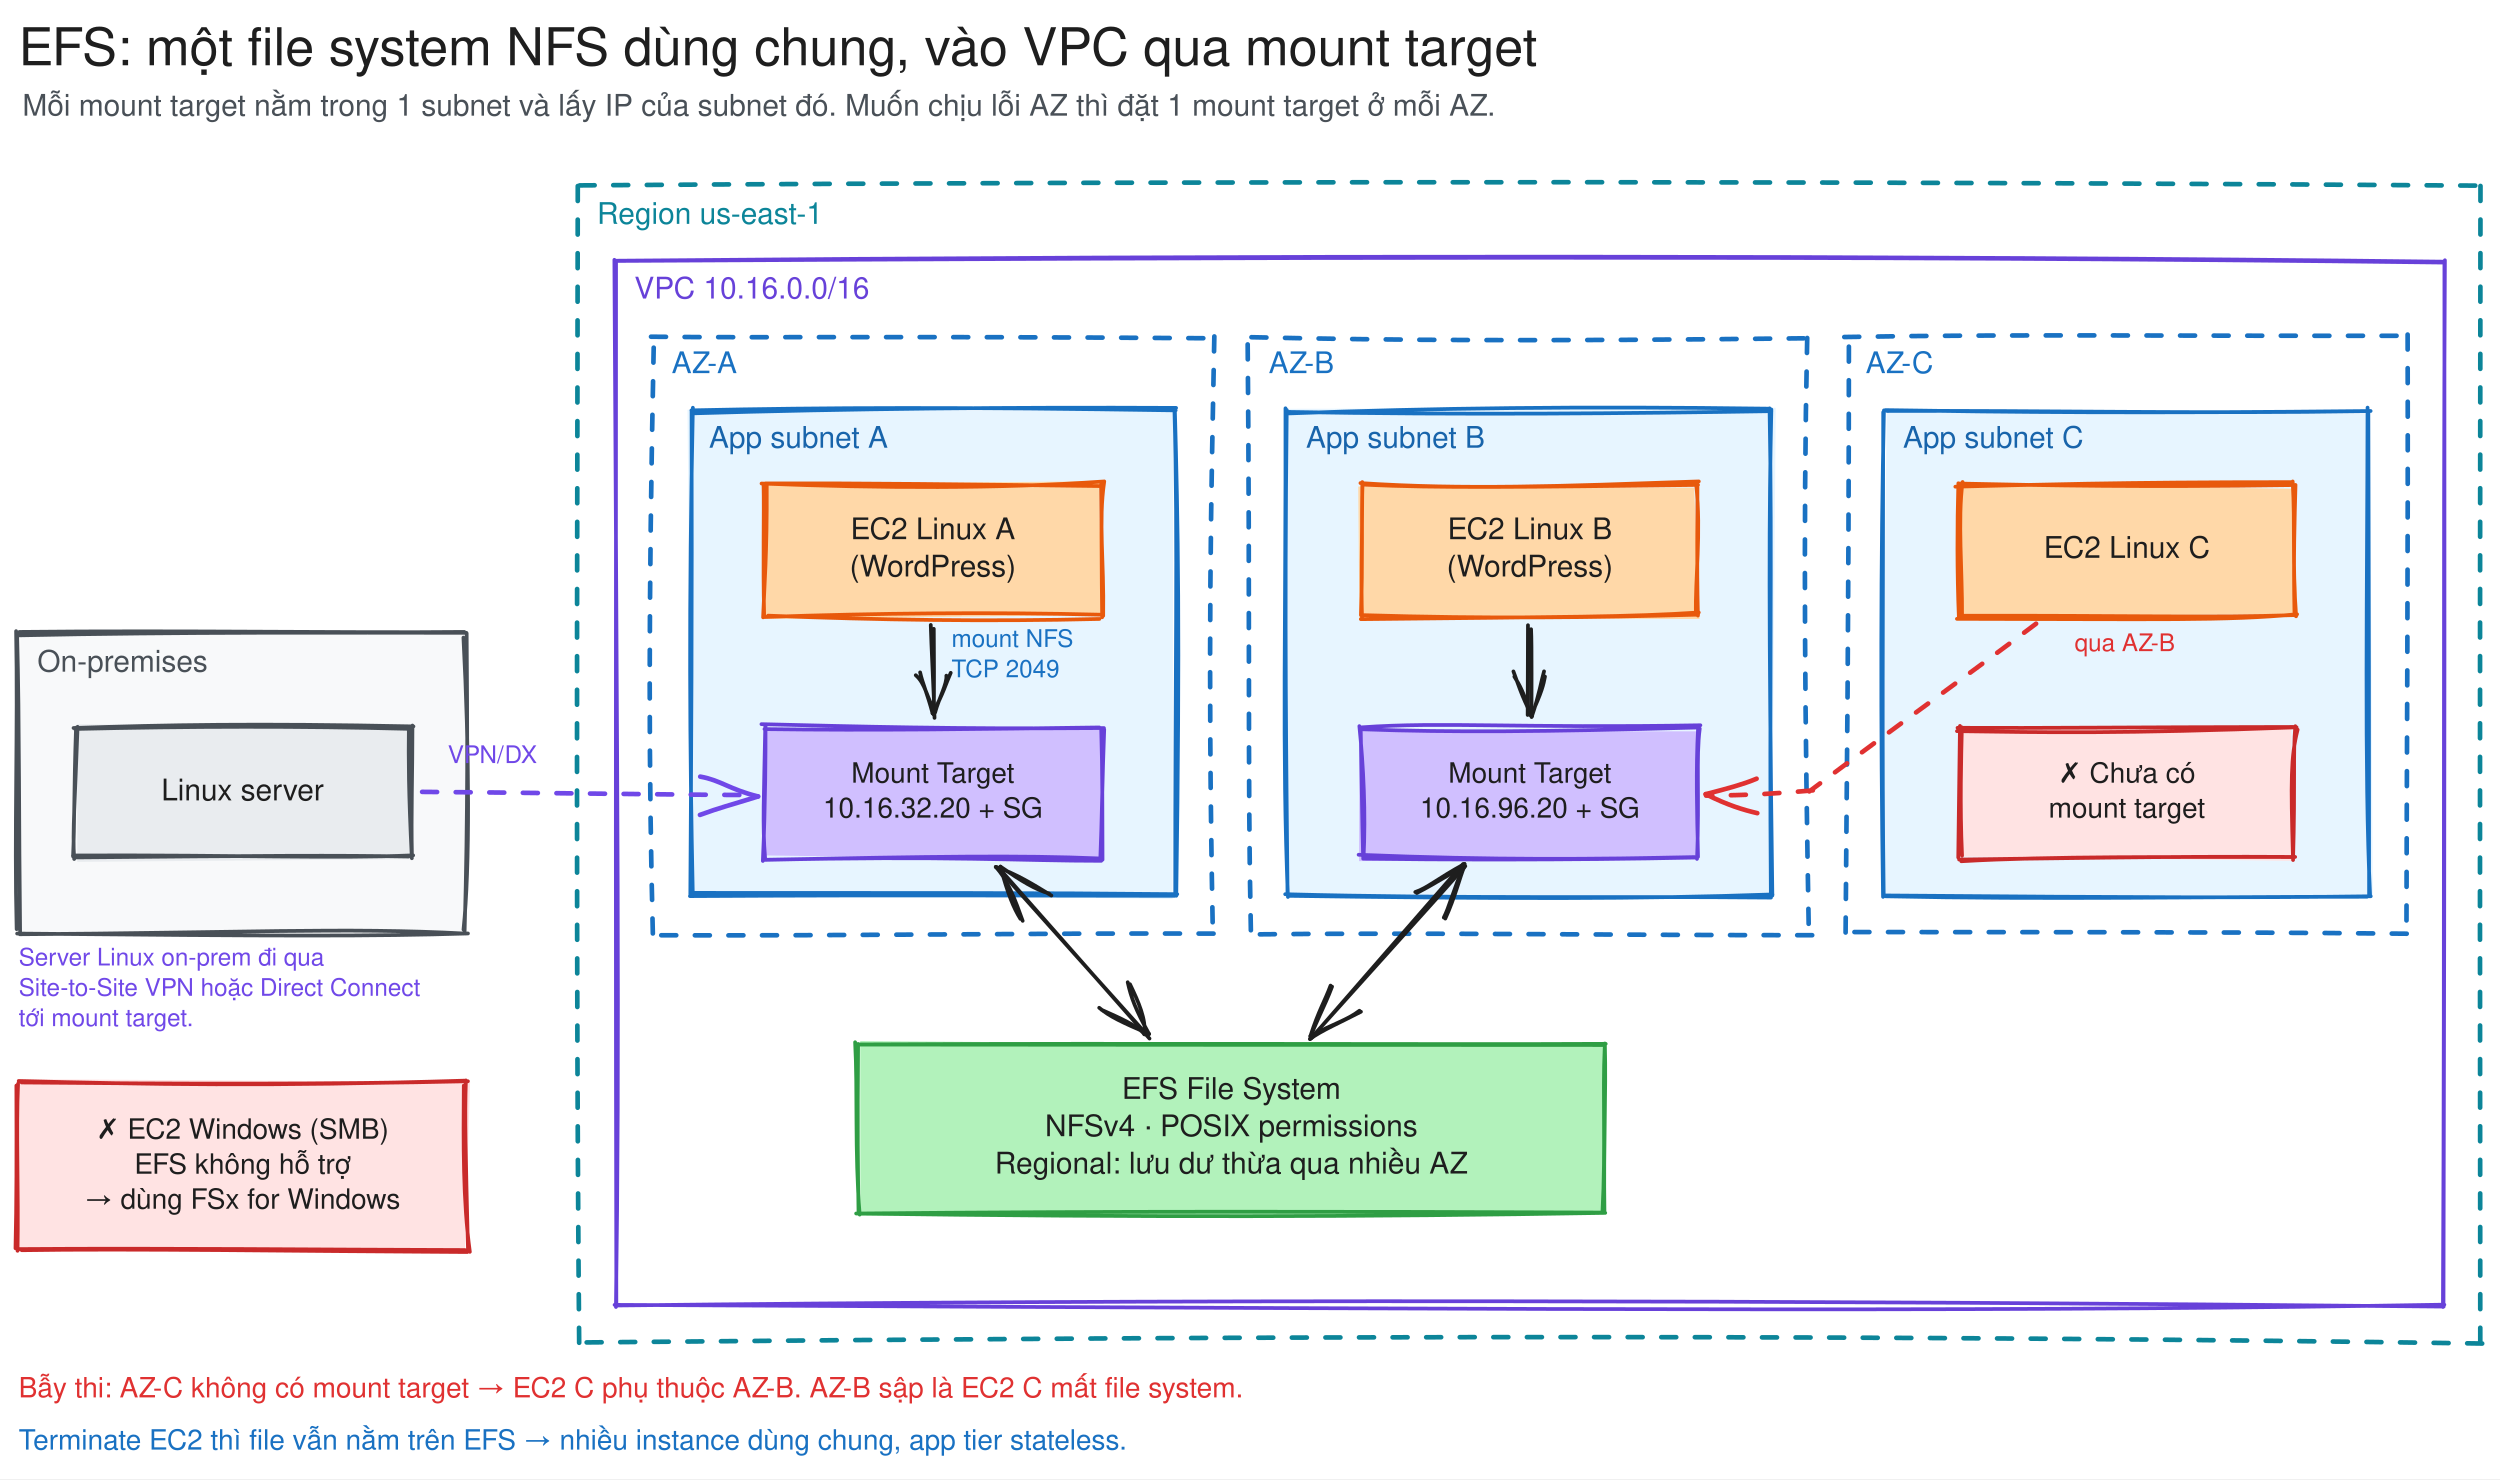
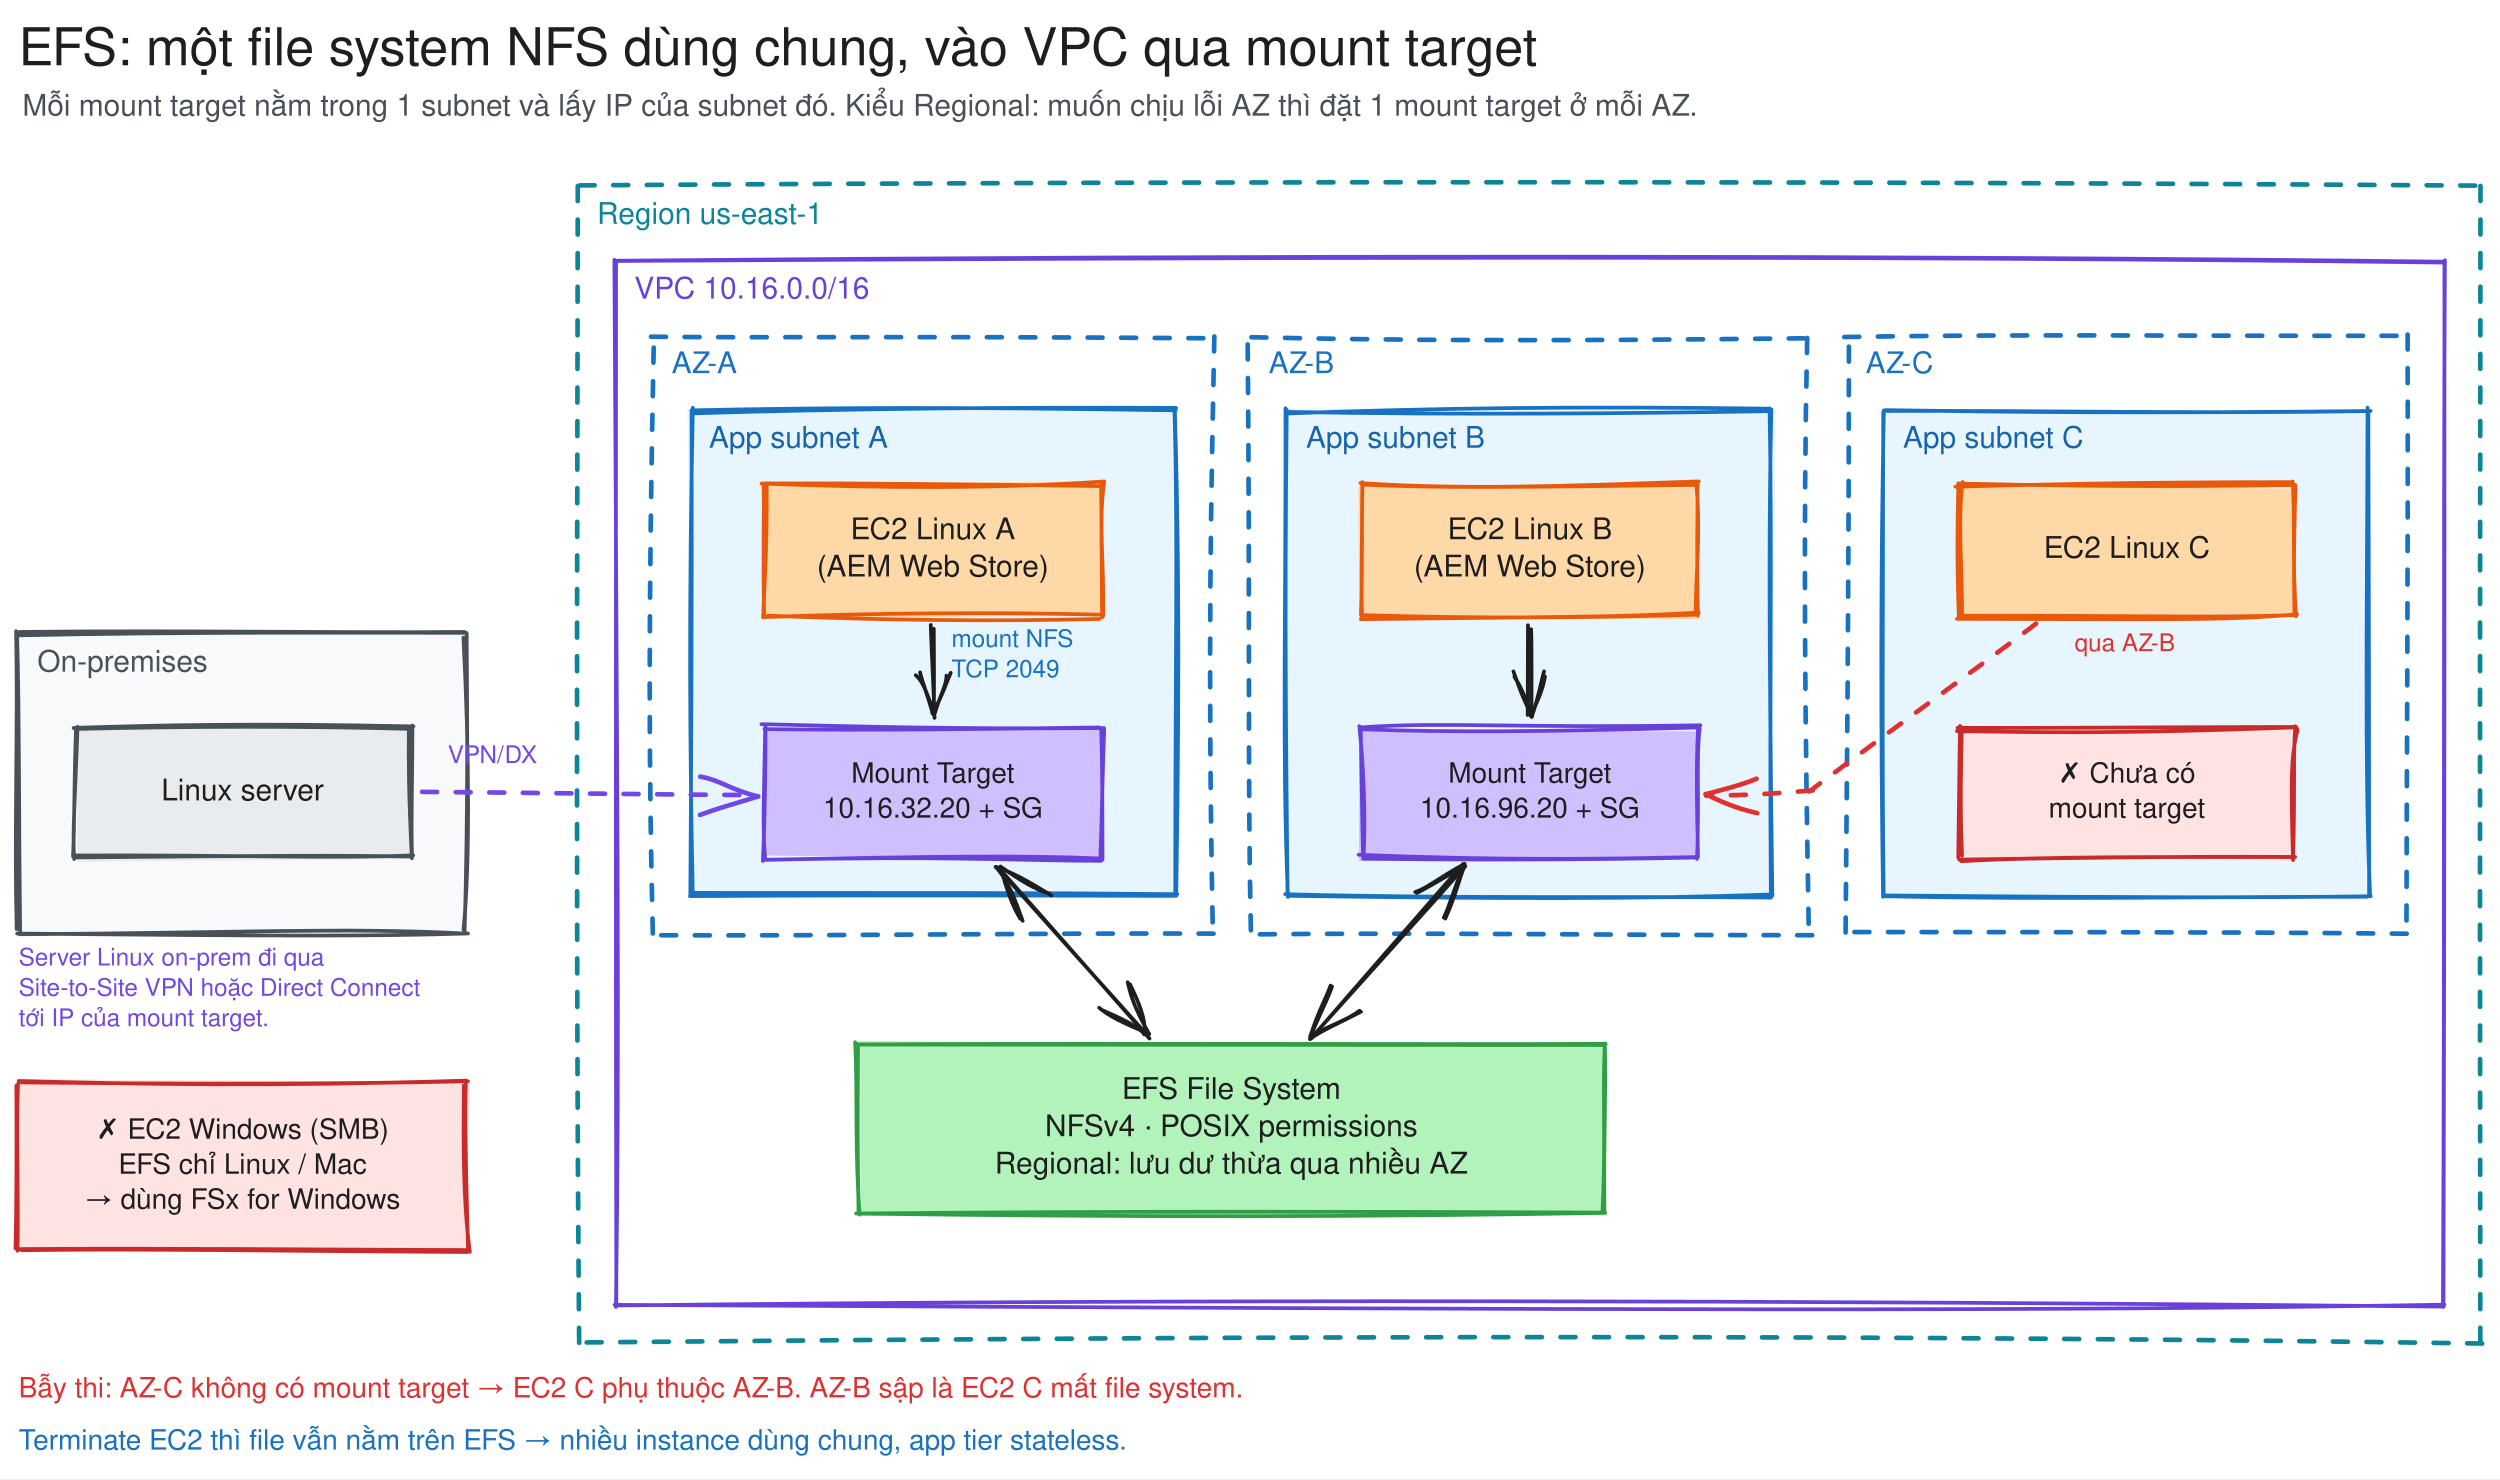
<svg xmlns="http://www.w3.org/2000/svg" version="1.1" viewBox="0 0 1340 792.75" width="1340" height="792.75">
  <defs>
    <style>
      @font-face {
        font-family: "Virgil";
        src: url("https://excalidraw.com/Virgil.woff2");
      }
      @font-face {
        font-family: "Cascadia";
        src: url("https://excalidraw.com/Cascadia.woff2");
      }
    </style>
  </defs>
  <rect x="0" y="0" width="1340" height="792.75" fill="#ffffff" />
  <g transform="translate(10 10) rotate(0 428.54 17.5)">
    <text x="0" y="25" font-family="Helvetica, Segoe UI Emoji" font-size="28px" fill="#1e1e1e" text-anchor="start" style="white-space: pre;" direction="ltr">EFS: một file system NFS dùng chung, vào VPC qua mount target</text>
  </g>
  <g transform="translate(12 48) rotate(0 421.52 10)">
-     <text x="0" y="14" font-family="Helvetica, Segoe UI Emoji" font-size="16px" fill="#495057" text-anchor="start" style="white-space: pre;" direction="ltr">Mỗi mount target nằm trong 1 subnet và lấy IP của subnet đó. Muốn chịu lỗi AZ thì đặt 1 mount target ở mỗi AZ.</text>
+     <text x="0" y="14" font-family="Helvetica, Segoe UI Emoji" font-size="16px" fill="#495057" text-anchor="start" style="white-space: pre;" direction="ltr">Mỗi mount target nằm trong 1 subnet và lấy IP của subnet đó. Kiểu Regional: muốn chịu lỗi AZ thì đặt 1 mount target ở mỗi AZ.</text>
  </g>
  <g stroke-linecap="round" transform="translate(310 100) rotate(0 510 310)">
    <path d="M0.71 -0.63 C375.61 -3.35, 751.02 -2.48, 1019.82 -0.49 M1019.54 -0.31 C1019.46 134.62, 1019.04 269.93, 1019.43 620.67 M1020.43 620.13 C707.37 615.51, 395 615.76, 0.03 619.57 M0.43 619.72 C-0.68 489.95, -1.11 358.35, -0.31 -0.45" stroke="#0c8599" stroke-width="2.5" fill="none" stroke-dasharray="8 10" />
  </g>
  <g transform="translate(320 106) rotate(0 65.76 10)">
    <text x="0" y="14" font-family="Helvetica, Segoe UI Emoji" font-size="16px" fill="#0c8599" text-anchor="start" style="white-space: pre;" direction="ltr">Region us-east-1</text>
  </g>
  <g stroke-linecap="round" transform="translate(330 140) rotate(0 490 280)">
    <path d="M-0.01 -0.13 C332.92 -1.96, 664.26 -3.18, 979.86 0.74 M-0.29 -0.25 C346.45 -3.36, 692.99 -3.14, 979.74 0.25 M980.47 -0.51 C979.46 172.26, 980.44 345.48, 979.41 560.56 M980.21 0.18 C980.19 126.97, 980.45 254, 979.71 560.01 M980.17 559.3 C770.63 562.9, 560.35 562.35, -0.59 559.41 M979.82 560.33 C631.57 556.79, 282.92 556.43, 0.09 559.75 M0.14 560.55 C2.23 422.53, 0.83 284.37, -0.69 -0.74 M0.36 560.22 C0.01 397.83, 0.04 236.1, 0.2 0.09" stroke="#6741d9" stroke-width="2" fill="none" />
  </g>
  <g transform="translate(340 146) rotate(0 70 10)">
    <text x="0" y="14" font-family="Helvetica, Segoe UI Emoji" font-size="16px" fill="#6741d9" text-anchor="start" style="white-space: pre;" direction="ltr">VPC 10.16.0.0/16</text>
  </g>
  <g stroke-linecap="round" transform="translate(350 180) rotate(0 150 160)">
    <path d="M-1.04 0.48 C61.95 1.21, 123.65 0.05, 300.44 1.32 M300.88 0.34 C299.28 83.22, 297.12 167.01, 300.06 319.01 M300.45 320.42 C204.01 320.01, 109.25 321.71, -1.25 321.29 M-0.08 320.33 C-2.23 234.85, -2.59 149.14, 0.48 1.29" stroke="#1971c2" stroke-width="2.5" fill="none" stroke-dasharray="8 10" />
  </g>
  <g transform="translate(360 186) rotate(0 19.6 10)">
    <text x="0" y="14" font-family="Helvetica, Segoe UI Emoji" font-size="16px" fill="#1971c2" text-anchor="start" style="white-space: pre;" direction="ltr">AZ-A</text>
  </g>
  <g stroke-linecap="round" transform="translate(670 180) rotate(0 150 160)">
    <path d="M0.79 0.75 C75.93 2.42, 150.45 3, 299.78 1.3 M298.66 1.17 C296.37 106.74, 297.58 211.85, 299.52 319.49 M301.32 321.28 C195.23 321.3, 93.07 319.76, -0.78 320.85 M0.46 318.61 C-1.41 233.75, 0.14 150.05, -1.29 -1.3" stroke="#1971c2" stroke-width="2.5" fill="none" stroke-dasharray="8 10" />
  </g>
  <g transform="translate(680 186) rotate(0 19.6 10)">
    <text x="0" y="14" font-family="Helvetica, Segoe UI Emoji" font-size="16px" fill="#1971c2" text-anchor="start" style="white-space: pre;" direction="ltr">AZ-B</text>
  </g>
  <g stroke-linecap="round" transform="translate(990 180) rotate(0 150 160)">
    <path d="M-1.46 0.64 C86.72 -0.94, 176.5 0.14, 298.91 -0.02 M300.49 -0.66 C300.82 119.14, 299.94 237.22, 299.86 320.15 M299.99 320.47 C184.45 319.31, 70 319.75, -0.64 319.57 M-0.76 319.81 C-0.21 239.94, 0.94 162.28, 1.01 1.06" stroke="#1971c2" stroke-width="2.5" fill="none" stroke-dasharray="8 10" />
  </g>
  <g transform="translate(1000 186) rotate(0 19.6 10)">
    <text x="0" y="14" font-family="Helvetica, Segoe UI Emoji" font-size="16px" fill="#1971c2" text-anchor="start" style="white-space: pre;" direction="ltr">AZ-C</text>
  </g>
  <g stroke-linecap="round" transform="translate(370 220) rotate(0 130 130)">
    <path d="M-1.52 -0.38 L258.86 0.41 L258.48 261.85 L1.04 258.4" stroke="none" stroke-width="0" fill="#e7f5ff" />
    <path d="M1.21 1.56 C85.8 -0.98, 170.82 -1.8, 260.38 -1.37 M0.59 -0.05 C73.42 -1.62, 145.7 -1.84, 260.15 -0.04 M259.49 -0.7 C261.45 70.04, 259.81 141.46, 259.92 259.54 M259.72 -0.46 C261.39 59.85, 262.58 118.57, 260.48 260.13 M261.01 259.28 C188.2 258.5, 117.04 258.62, 1.39 258.59 M259.57 260.16 C188.06 260.15, 115.4 259.6, -0.2 260.32 M1.34 259.35 C-0.3 182, -0.86 104.36, 1.38 -1.46 M0.01 259.42 C0.52 184.45, 0.97 108.93, 0.69 0.3" stroke="#1971c2" stroke-width="2" fill="none" />
  </g>
  <g transform="translate(380 226) rotate(0 48.64 10)">
    <text x="0" y="14" font-family="Helvetica, Segoe UI Emoji" font-size="16px" fill="#1864ab" text-anchor="start" style="white-space: pre;" direction="ltr">App subnet A</text>
  </g>
  <g stroke-linecap="round" transform="translate(690 220) rotate(0 130 130)">
    <path d="M-0.84 -0.89 L261.79 -1.41 L259.71 260.32 L-1.25 259.97" stroke="none" stroke-width="0" fill="#e7f5ff" />
    <path d="M0.88 1.59 C78.34 -1.29, 155.56 -2.33, 258.67 -0.95 M-0.27 0.78 C93.33 2.53, 186.33 1.58, 259.46 0.38 M258.48 -1.14 C260.01 77.14, 258.3 152.76, 259.17 258.47 M259.44 -0.52 C258.23 54.06, 257.94 108.26, 259.98 260.03 M259.24 261.11 C175.32 260.3, 90.68 261.74, -1.14 259.3 M260.07 259.42 C189.24 261.91, 119.36 261.86, 0.43 260.16 M0.34 260.78 C-2.93 184.19, -0.71 108.81, -0.98 -1.16 M0.13 259.23 C-0.49 189.85, -1.59 119.72, -0.31 -0.28" stroke="#1971c2" stroke-width="2" fill="none" />
  </g>
  <g transform="translate(700 226) rotate(0 48.64 10)">
    <text x="0" y="14" font-family="Helvetica, Segoe UI Emoji" font-size="16px" fill="#1864ab" text-anchor="start" style="white-space: pre;" direction="ltr">App subnet B</text>
  </g>
  <g stroke-linecap="round" transform="translate(1010 220) rotate(0 130 130)">
    <path d="M1.29 1.03 L260.25 1.79 L261.82 260.1 L-1.82 259.66" stroke="none" stroke-width="0" fill="#e7f5ff" />
    <path d="M1.48 0.28 C84.91 -0.09, 169.38 1.83, 259.1 0.37 M0.54 -0.18 C68.3 0.92, 136.64 1.61, 260.66 0.3 M259.01 -1.52 C258.88 95.24, 257.24 193.69, 260.35 259.54 M259.43 -0.03 C259.72 93.2, 259.86 186.51, 259.83 260.38 M258.74 260.66 C172.17 260.61, 86.27 262.29, 0.67 260.41 M260.72 260.4 C200.26 261.22, 139.79 261.12, -0.21 259.96 M-0.34 259.63 C-1.31 184.58, -0.67 109.25, -0.6 0.96 M-0.69 260.72 C-2.05 169.26, -1.95 77.6, -0.21 -0.04" stroke="#1971c2" stroke-width="2" fill="none" />
  </g>
  <g transform="translate(1020 226) rotate(0 48.64 10)">
    <text x="0" y="14" font-family="Helvetica, Segoe UI Emoji" font-size="16px" fill="#1864ab" text-anchor="start" style="white-space: pre;" direction="ltr">App subnet C</text>
  </g>
  <g stroke-linecap="round" transform="translate(10 340) rotate(0 120 80)">
    <path d="M0.92 -1.95 L239.22 -0.27 L239.42 159.1 L-0.68 160.49" stroke="none" stroke-width="0" fill="#f8f9fa" />
    <path d="M0.42 -1.29 C88.24 -2.25, 177.72 -0.65, 238.86 -1.3 M-0.54 0.56 C87.34 -1.31, 174.38 -0.84, 239.99 -0.81 M238.4 1.75 C241.57 62.66, 241.89 125.37, 238.43 158.27 M240.13 -0.56 C240.48 47.71, 240.85 93.99, 239.03 159.45 M239.6 160.4 C176.17 156.95, 115.09 160.1, 0.59 160.76 M240.83 160.34 C190.27 161.89, 141.27 161.76, -0.82 160.39 M-1.08 158.04 C-2.4 106.81, -0.32 49.99, -1.37 -1.71 M0.79 160.33 C0.07 103.7, 0.46 48.78, -0.81 0.18" stroke="#495057" stroke-width="2" fill="none" />
  </g>
  <g transform="translate(20 346) rotate(0 48.24 10)">
    <text x="0" y="14" font-family="Helvetica, Segoe UI Emoji" font-size="16px" fill="#495057" text-anchor="start" style="white-space: pre;" direction="ltr">On-premises</text>
  </g>
  <g stroke-linecap="round" transform="translate(410 260) rotate(0 90 35)">
    <path d="M0.22 -0.55 L178.9 -2 L180.61 69.67 L-0.9 71.76" stroke="none" stroke-width="0" fill="#ffd8a8" />
    <path d="M-1.82 -0.83 C61.6 1.72, 125.73 2.01, 181.7 -1.94 M0.29 -0.9 C53.32 -1.07, 106.16 -0.41, 180.45 0.54 M181.88 -1.98 C178.67 19.86, 181.82 40.28, 181.31 70.08 M180.16 -0.26 C180.53 23.22, 180.41 49.14, 180.76 70.86 M179.28 71.76 C119.54 73.23, 60.12 72.33, 1.68 69.99 M180.37 69.49 C120.88 67.99, 60.86 68.62, -0.8 70.73 M-0.98 70.9 C-0.36 53.91, 1.16 37.64, 0.97 -0.03 M-0.43 69.45 C-1.13 42.21, -0.36 14.45, -0.74 -0.43" stroke="#e8590c" stroke-width="2" fill="none" />
  </g>
  <g transform="translate(453.6 275) rotate(0 46.4 20)">
    <text x="46.4" y="14" font-family="Helvetica, Segoe UI Emoji" font-size="16px" fill="#1e1e1e" text-anchor="middle" style="white-space: pre;" direction="ltr">EC2 Linux A</text>
-     <text x="46.4" y="34" font-family="Helvetica, Segoe UI Emoji" font-size="16px" fill="#1e1e1e" text-anchor="middle" style="white-space: pre;" direction="ltr">(WordPress)</text>
+     <text x="46.4" y="34" font-family="Helvetica, Segoe UI Emoji" font-size="16px" fill="#1e1e1e" text-anchor="middle" style="white-space: pre;" direction="ltr">(AEM Web Store)</text>
  </g>
  <g stroke-linecap="round" transform="translate(730 260) rotate(0 90 35)">
    <path d="M-1.99 0.79 L178.06 1.36 L180.95 71.8 L-1.38 71.2" stroke="none" stroke-width="0" fill="#ffd8a8" />
    <path d="M-0.8 -1.07 C54.4 2.58, 106.03 0.62, 180.57 -1.96 M1 -0.21 C41.71 1.68, 84.39 1.09, 180.14 -0.09 M179.16 -0.12 C181.96 25.94, 178.5 50.58, 179.02 69.52 M179.83 0.92 C179.89 20.14, 179.39 39.28, 180.08 69.96 M180.55 68.29 C144.28 70.72, 108.73 70.66, -0.59 71.87 M180.17 69.45 C124.14 71.03, 68.21 71.75, -0.19 69.7 M0.07 71.77 C-0.55 52.74, 0.05 35.44, 0.2 -1.6 M-0.54 69.68 C0.47 43.46, -0.31 15.05, 0.28 0.66" stroke="#e8590c" stroke-width="2" fill="none" />
  </g>
  <g transform="translate(773.6 275) rotate(0 46.4 20)">
    <text x="46.4" y="14" font-family="Helvetica, Segoe UI Emoji" font-size="16px" fill="#1e1e1e" text-anchor="middle" style="white-space: pre;" direction="ltr">EC2 Linux B</text>
-     <text x="46.4" y="34" font-family="Helvetica, Segoe UI Emoji" font-size="16px" fill="#1e1e1e" text-anchor="middle" style="white-space: pre;" direction="ltr">(WordPress)</text>
+     <text x="46.4" y="34" font-family="Helvetica, Segoe UI Emoji" font-size="16px" fill="#1e1e1e" text-anchor="middle" style="white-space: pre;" direction="ltr">(AEM Web Store)</text>
  </g>
  <g stroke-linecap="round" transform="translate(1050 260) rotate(0 90 35)">
    <path d="M0.61 -0.38 L178.59 1.97 L181.55 68.98 L1.8 70.41" stroke="none" stroke-width="0" fill="#ffd8a8" />
    <path d="M-1.94 0.87 C40.57 -0.17, 84.38 -1.58, 178.29 -1.58 M-0.25 -0.83 C49.2 0.22, 97.95 1.19, 179.17 -0.01 M178.88 -1.95 C180.26 21.56, 178.65 42.33, 180.69 70.34 M180.39 -0.08 C179.93 18.75, 179.21 37.51, 179.86 69.83 M181.24 69.23 C143.27 72.84, 106.65 71.83, -1.09 71.7 M180.99 69.67 C135.25 71.21, 90.39 69.84, 0.78 70.03 M1.66 70.23 C1.82 46.11, -0.76 18.51, 1.95 -1.65 M-0.05 70.98 C-1.05 45.93, -0.96 21.86, -0.33 -0.97" stroke="#e8590c" stroke-width="2" fill="none" />
  </g>
  <g transform="translate(1094.8 285) rotate(0 45.2 10)">
    <text x="45.2" y="14" font-family="Helvetica, Segoe UI Emoji" font-size="16px" fill="#1e1e1e" text-anchor="middle" style="white-space: pre;" direction="ltr">EC2 Linux C</text>
  </g>
  <g stroke-linecap="round" transform="translate(410 390) rotate(0 90 35)">
    <path d="M-0.06 1.49 L180.02 0.98 L181.65 71.07 L-0.33 68.5" stroke="none" stroke-width="0" fill="#d0bfff" />
    <path d="M-1.87 -1.85 C49.3 -0.6, 100.91 0.88, 181.71 0.23 M-0.24 0.8 C58.15 1.62, 116.18 0.76, 179.25 -0.09 M181.86 0.96 C180.9 24.95, 180.56 51.92, 179.78 70.08 M180.24 0.56 C180.99 23.3, 180.85 47.86, 180.95 70.81 M180.27 71.4 C138.42 71.44, 98.07 68.58, -0.56 70.91 M179.22 70.12 C136.65 68.35, 91.54 69.07, 0.65 70.83 M-1.11 71.47 C0.3 41.06, 0.35 12.33, 0.32 -0.92 M0.09 69.85 C-1.4 52.51, -0.49 36.48, 0.18 -0.53" stroke="#6741d9" stroke-width="2" fill="none" />
  </g>
  <g transform="translate(437.075 406.25) rotate(0 62.925 18.75)">
    <text x="62.925" y="13.25" font-family="Helvetica, Segoe UI Emoji" font-size="15px" fill="#1e1e1e" text-anchor="middle" style="white-space: pre;" direction="ltr">Mount Target</text>
    <text x="62.925" y="32" font-family="Helvetica, Segoe UI Emoji" font-size="15px" fill="#1e1e1e" text-anchor="middle" style="white-space: pre;" direction="ltr">10.16.32.20 + SG</text>
  </g>
  <g stroke-linecap="round" transform="translate(730 390) rotate(0 90 35)">
    <path d="M-1.38 1.96 L180.36 1.99 L178.62 68.6 L-1.56 71.57" stroke="none" stroke-width="0" fill="#d0bfff" />
    <path d="M-0.2 -0.14 C42.36 -3.23, 84.89 0.43, 181.41 -1.26 M0.61 0.94 C48.74 2.6, 96.18 2.3, 180.37 -0.07 M181.07 0.51 C179.01 16.38, 180.98 35.74, 179.58 70.38 M180.2 -0.33 C178.94 23.28, 179.62 44.71, 180.13 69.28 M178.19 69.38 C124.98 70.58, 70.88 71.12, -1.79 68.15 M179.05 69.64 C108.96 71.14, 37.51 70.79, 0.65 70.25 M0.85 70.16 C2.07 45.87, 0.82 20.81, -1.38 -0.8 M0.62 69.28 C0.07 47.93, -0.2 24.17, -0.67 0.07" stroke="#6741d9" stroke-width="2" fill="none" />
  </g>
  <g transform="translate(757.075 406.25) rotate(0 62.925 18.75)">
    <text x="62.925" y="13.25" font-family="Helvetica, Segoe UI Emoji" font-size="15px" fill="#1e1e1e" text-anchor="middle" style="white-space: pre;" direction="ltr">Mount Target</text>
    <text x="62.925" y="32" font-family="Helvetica, Segoe UI Emoji" font-size="15px" fill="#1e1e1e" text-anchor="middle" style="white-space: pre;" direction="ltr">10.16.96.20 + SG</text>
  </g>
  <g stroke-linecap="round" transform="translate(1050 390) rotate(0 90 35)">
    <path d="M-0.02 -0.77 L178.14 -0.15 L178.7 71.42 L-0.06 69.04" stroke="none" stroke-width="0" fill="#ffe3e3" />
    <path d="M-1.07 1.89 C45.62 2.56, 87.07 3.42, 180.96 -0.17 M-0.77 0.11 C44.77 0.36, 89.71 -0.23, 179.26 -0.35 M181.53 1.1 C177.81 15.61, 177.87 28.78, 179 68.5 M180.29 -0.76 C179 14, 180.27 27.81, 179.08 70.98 M178.38 69.37 C114.9 69.44, 48.18 68.85, 1.24 71.63 M180.2 69.32 C111.13 68.84, 40.52 70.29, 0.07 70.72 M1.66 68.64 C0.39 41.36, 1.22 15.35, 1.57 -0.15 M-0.38 69.64 C-0.07 49.04, 0.13 28.33, 0.54 -0.91" stroke="#c92a2a" stroke-width="2" fill="none" />
  </g>
  <g transform="translate(1091.775 406.25) rotate(0 48.225 18.75)">
    <text x="48.225" y="13.25" font-family="Helvetica, Segoe UI Emoji" font-size="15px" fill="#1e1e1e" text-anchor="middle" style="white-space: pre;" direction="ltr">✗ Chưa có</text>
    <text x="48.225" y="32" font-family="Helvetica, Segoe UI Emoji" font-size="15px" fill="#1e1e1e" text-anchor="middle" style="white-space: pre;" direction="ltr">mount target</text>
  </g>
  <g stroke-linecap="round" transform="translate(460 560) rotate(0 200 45)">
    <path d="M1.07 -1.99 L399.76 1.01 L400.55 90.45 L1.15 91.55" stroke="none" stroke-width="0" fill="#b2f2bb" />
    <path d="M0.64 -0.19 C157.71 -0.98, 314.56 -0.04, 400.66 -0.51 M-0.01 -0.11 C124.65 0.04, 248.62 0.04, 400.18 0.14 M400.13 1.49 C398.92 26.5, 400.77 54.44, 398.9 90.08 M400.21 -0.69 C400.91 27.04, 399.42 52.66, 399.98 89.58 M400.41 90.1 C274.42 92.28, 148.94 92.54, -1.11 90.44 M400.14 89.92 C265.65 89.36, 130.98 89.14, -0.12 90.44 M0.78 91.04 C-1.93 57.1, -0.23 24.45, -1.66 -1.37 M0.17 90.29 C-0.15 67.73, -0.43 45.33, -0.06 -0.45" stroke="#2f9e44" stroke-width="2" fill="none" />
  </g>
  <g transform="translate(534.4 575) rotate(0 125.6 30)">
    <text x="125.6" y="14" font-family="Helvetica, Segoe UI Emoji" font-size="16px" fill="#1e1e1e" text-anchor="middle" style="white-space: pre;" direction="ltr">EFS File System</text>
    <text x="125.6" y="34" font-family="Helvetica, Segoe UI Emoji" font-size="16px" fill="#1e1e1e" text-anchor="middle" style="white-space: pre;" direction="ltr">NFSv4 · POSIX permissions</text>
    <text x="125.6" y="54" font-family="Helvetica, Segoe UI Emoji" font-size="16px" fill="#1e1e1e" text-anchor="middle" style="white-space: pre;" direction="ltr">Regional: lưu dư thừa qua nhiều AZ</text>
  </g>
  <g stroke-linecap="round" transform="translate(40 390) rotate(0 90 35)">
    <path d="M1.38 -1.87 L180.29 0.84 L180.7 70.5 L1.41 71.98" stroke="none" stroke-width="0" fill="#e9ecef" />
    <path d="M-0.59 0.2 C49.15 -1.47, 96.34 -2.39, 181.61 -0.65 M0.21 0.73 C61.06 -0.74, 121.98 -0.86, 179.3 0.66 M181.07 -1.11 C181.1 23.15, 180.28 46.98, 180.8 68.92 M179.15 -0.59 C178.95 17.29, 178.98 34.24, 180.75 70.02 M181.46 68.46 C137.48 70.32, 92.5 68.22, -0.91 68.52 M179.03 69.1 C141.31 68.38, 101.93 68.65, 0.16 69.59 M-0.24 70.43 C-1.24 55.81, 0.23 38.76, 1.58 -0.43 M-0.85 69.04 C-0.02 51.87, -0.41 33.63, 0.75 0.03" stroke="#495057" stroke-width="2" fill="none" />
  </g>
  <g transform="translate(82.08 415) rotate(0 47.92 10)">
    <text x="47.92" y="14" font-family="Helvetica, Segoe UI Emoji" font-size="16px" fill="#1e1e1e" text-anchor="middle" style="white-space: pre;" direction="ltr">Linux server</text>
  </g>
  <g stroke-linecap="round" transform="translate(10 580) rotate(0 120 45)">
    <path d="M-0.87 -1.61 L241.96 0.02 L239.26 90.07 L0.26 91" stroke="none" stroke-width="0" fill="#ffe3e3" />
    <path d="M1.59 0.21 C84.02 1.01, 166.9 1.27, 240.81 -0.45 M0.02 -0.59 C66.92 1.16, 135.03 2.46, 239.28 -0.78 M238.59 1.87 C238.36 32.68, 238.13 63.72, 241.84 90.99 M239.72 -0.9 C239.03 18.99, 239.57 37.71, 240.84 89.57 M240.46 91.09 C150.77 90.63, 58.62 89.12, 1.66 90.12 M239.22 90.03 C160.09 89.86, 79.28 88.9, -0.21 89.51 M-1.7 89.09 C-1.11 64.45, -1.1 40.26, -1.22 1.87 M-0.6 90.43 C-0.04 58.37, -1.45 25.88, -0.32 0.84" stroke="#c92a2a" stroke-width="2" fill="none" />
  </g>
  <g transform="translate(45.325 596.875) rotate(0 84.675 28.125)">
    <text x="84.675" y="13.5" font-family="Helvetica, Segoe UI Emoji" font-size="15px" fill="#1e1e1e" text-anchor="middle" style="white-space: pre;" direction="ltr">✗ EC2 Windows (SMB)</text>
-     <text x="84.675" y="32.25" font-family="Helvetica, Segoe UI Emoji" font-size="15px" fill="#1e1e1e" text-anchor="middle" style="white-space: pre;" direction="ltr">EFS không hỗ trợ</text>
+     <text x="84.675" y="32.25" font-family="Helvetica, Segoe UI Emoji" font-size="15px" fill="#1e1e1e" text-anchor="middle" style="white-space: pre;" direction="ltr">EFS chỉ Linux / Mac</text>
    <text x="84.675" y="51" font-family="Helvetica, Segoe UI Emoji" font-size="15px" fill="#1e1e1e" text-anchor="middle" style="white-space: pre;" direction="ltr">→ dùng FSx for Windows</text>
  </g>
  <g stroke-linecap="round">
    <g transform="translate(500 336) rotate(0 0 24)">
      <path d="M-1.11 -1.03 C-0.96 7.18, 0.79 40.66, 0.9 48.79 M0.51 1.05 C0.58 8.96, 0.76 39.09, 0.43 47.08" stroke="#1e1e1e" stroke-width="2" fill="none" />
    </g>
    <g transform="translate(500 336) rotate(0 0 24)">
      <path d="M-9.16 25.91 C-3.87 30.49, -3.2 38.12, 1.27 45.65 M-6.82 24.39 C-5.55 30.23, -2.99 35.6, -0.14 46.36" stroke="#1e1e1e" stroke-width="2" fill="none" />
    </g>
    <g transform="translate(500 336) rotate(0 0 24)">
      <path d="M7.25 26.15 C7.64 30.51, 3.39 38.06, 1.27 45.65 M9.59 24.63 C7.01 30.31, 5.72 35.62, -0.14 46.36" stroke="#1e1e1e" stroke-width="2" fill="none" />
    </g>
  </g>
  <g stroke-linecap="round">
    <g transform="translate(820 336) rotate(0 0 24)">
      <path d="M-1.01 -0.89 C-1.02 6.94, -1.17 39.15, -1.17 47.23 M0.66 1.26 C1.09 9.21, 0.81 40.46, 0.93 48.36" stroke="#1e1e1e" stroke-width="2" fill="none" />
    </g>
    <g transform="translate(820 336) rotate(0 0 24)">
      <path d="M-8.81 23.87 C-6.84 28.94, -4.57 36.81, 1.13 47.78 M-8.31 26.66 C-5.64 30.96, -3.13 35.14, 0.55 47.53" stroke="#1e1e1e" stroke-width="2" fill="none" />
    </g>
    <g transform="translate(820 336) rotate(0 0 24)">
      <path d="M7.61 23.84 C6.14 28.77, 4.98 36.65, 1.13 47.78 M8.11 26.63 C7.34 30.87, 6.42 35.06, 0.55 47.53" stroke="#1e1e1e" stroke-width="2" fill="none" />
    </g>
  </g>
  <g stroke-linecap="round">
    <g transform="translate(1089.465 333.6447) rotate(0 -86.73231 45.67765)">
      <path d="M1.87 0.66 C-30.53 25.17, -63.61 48.66, -119.69 90.56 M-117.79 90 C-134.71 91.56, -151.6 92.65, -174.99 92.81" stroke="#e03131" stroke-width="2.5" fill="none" stroke-dasharray="8 10" />
    </g>
    <g transform="translate(1089.465 333.6447) rotate(0 -86.73231 45.67765)">
      <path d="M-147.94 83.74 C-155.29 86.84, -163.82 89.09, -175.21 92.02" stroke="#e03131" stroke-width="2.5" fill="none" />
    </g>
    <g transform="translate(1089.465 333.6447) rotate(0 -86.73231 45.67765)">
      <path d="M-147.57 102.2 C-154.9 100.5, -163.53 97.94, -175.21 92.02" stroke="#e03131" stroke-width="2.5" fill="none" />
    </g>
  </g>
  <g stroke-linecap="round">
    <g transform="translate(535.0973 464.4845) rotate(0 40.45826 45.51554)">
      <path d="M0.49 0.96 C13.87 16.19, 67.67 76.98, 81.04 92.19 M-0.71 0.42 C12.46 15.28, 66.74 75.67, 80.16 90.68" stroke="#1e1e1e" stroke-width="2" fill="none" />
    </g>
    <g transform="translate(535.0973 464.4845) rotate(0 40.45826 45.51554)">
      <path d="M28.44 15.51 C19.08 9.84, 9.5 3.73, -1.38 0.19 M27.21 14.43 C19.75 12.25, 12.68 7.97, 1.14 0.02" stroke="#1e1e1e" stroke-width="2" fill="none" />
    </g>
    <g transform="translate(535.0973 464.4845) rotate(0 40.45826 45.51554)">
      <path d="M13.06 29.09 C9.22 18.4, 5.25 7.34, -1.38 0.19 M11.83 28.02 C8.27 22.37, 5.07 14.68, 1.14 0.02" stroke="#1e1e1e" stroke-width="2" fill="none" />
    </g>
    <g transform="translate(535.0973 464.4845) rotate(0 40.45826 45.51554)">
      <path d="M55.3 76.75 C65.37 81.24, 75.05 85.52, 78.29 89.91 M54.07 75.68 C59.77 80.44, 65.96 83.31, 80.8 89.74" stroke="#1e1e1e" stroke-width="2" fill="none" />
    </g>
    <g transform="translate(535.0973 464.4845) rotate(0 40.45826 45.51554)">
      <path d="M70.58 63.05 C75.17 72.6, 79.28 81.87, 78.29 89.91 M69.35 61.98 C71.16 70.24, 73.52 76.55, 80.8 89.74" stroke="#1e1e1e" stroke-width="2" fill="none" />
    </g>
  </g>
  <g stroke-linecap="round">
    <g transform="translate(784.9027 464.4845) rotate(0 -40.45826 45.51554)">
      <path d="M0.51 -0.22 C-12.89 15.09, -67.63 75.62, -81.08 90.71 M-0.69 -1.38 C-14.2 14.21, -68.8 76.65, -82.12 92.08" stroke="#1e1e1e" stroke-width="2" fill="none" />
    </g>
    <g transform="translate(784.9027 464.4845) rotate(0 -40.45826 45.51554)">
      <path d="M-11.04 27.34 C-8.23 21.99, -6.21 13.41, 0.08 -1.41 M-10.23 27.88 C-5.08 16.71, -2.28 5.24, -0.1 0.15" stroke="#1e1e1e" stroke-width="2" fill="none" />
    </g>
    <g transform="translate(784.9027 464.4845) rotate(0 -40.45826 45.51554)">
      <path d="M-26.32 13.64 C-19.92 11.56, -14.18 6.31, 0.08 -1.41 M-25.5 14.18 C-14.47 8.51, -5.67 2.42, -0.1 0.15" stroke="#1e1e1e" stroke-width="2" fill="none" />
    </g>
    <g transform="translate(784.9027 464.4845) rotate(0 -40.45826 45.51554)">
      <path d="M-71.73 63.79 C-74.79 72.12, -78.11 77.12, -82.54 90.88 M-70.91 64.34 C-74.87 74.95, -80.7 85.42, -82.73 92.45" stroke="#1e1e1e" stroke-width="2" fill="none" />
    </g>
    <g transform="translate(784.9027 464.4845) rotate(0 -40.45826 45.51554)">
      <path d="M-56.24 77.26 C-62.94 82.37, -70.02 84.1, -82.54 90.88 M-55.43 77.8 C-65.36 83.01, -77.27 88.19, -82.73 92.45" stroke="#1e1e1e" stroke-width="2" fill="none" />
    </g>
  </g>
  <g stroke-linecap="round">
    <g transform="translate(226 425) rotate(0 89 0)">
      <path d="M0.27 -0.55 C30.02 -0.46, 148.79 1.19, 178.37 1.12" stroke="#7048e8" stroke-width="2.5" fill="none" stroke-dasharray="8 10" />
    </g>
    <g transform="translate(226 425) rotate(0 89 0)">
      <path d="M149.18 11.79 C160.11 7.77, 164.85 6.74, 180.32 1.9" stroke="#7048e8" stroke-width="2.5" fill="none" />
    </g>
    <g transform="translate(226 425) rotate(0 89 0)">
      <path d="M149.33 -8.73 C160.31 -6.8, 165 -1.88, 180.32 1.9" stroke="#7048e8" stroke-width="2.5" fill="none" />
    </g>
  </g>
  <g transform="translate(510 336) rotate(0 33.605 16.25)">
    <text x="0" y="10.75" font-family="Helvetica, Segoe UI Emoji" font-size="13px" fill="#1971c2" text-anchor="start" style="white-space: pre;" direction="ltr">mount NFS</text>
    <text x="0" y="27" font-family="Helvetica, Segoe UI Emoji" font-size="13px" fill="#1971c2" text-anchor="start" style="white-space: pre;" direction="ltr">TCP 2049</text>
  </g>
  <g transform="translate(1112 338) rotate(0 28.08 8.125)">
    <text x="0" y="11" font-family="Helvetica, Segoe UI Emoji" font-size="13px" fill="#e03131" text-anchor="start" style="white-space: pre;" direction="ltr">qua AZ-B</text>
  </g>
  <g transform="translate(240 398) rotate(0 24.245 8.125)">
    <text x="0" y="11" font-family="Helvetica, Segoe UI Emoji" font-size="13px" fill="#7048e8" text-anchor="start" style="white-space: pre;" direction="ltr">VPN/DX</text>
  </g>
  <g transform="translate(10 506) rotate(0 118.04 24.375)">
    <text x="0" y="11.5" font-family="Helvetica, Segoe UI Emoji" font-size="13px" fill="#7048e8" text-anchor="start" style="white-space: pre;" direction="ltr">Server Linux on-prem đi qua</text>
    <text x="0" y="27.75" font-family="Helvetica, Segoe UI Emoji" font-size="13px" fill="#7048e8" text-anchor="start" style="white-space: pre;" direction="ltr">Site-to-Site VPN hoặc Direct Connect</text>
-     <text x="0" y="44" font-family="Helvetica, Segoe UI Emoji" font-size="13px" fill="#7048e8" text-anchor="start" style="white-space: pre;" direction="ltr">tới mount target.</text>
+     <text x="0" y="44" font-family="Helvetica, Segoe UI Emoji" font-size="13px" fill="#7048e8" text-anchor="start" style="white-space: pre;" direction="ltr">tới IP của mount target.</text>
  </g>
  <g transform="translate(10 736) rotate(0 346.125 9.375)">
    <text x="0" y="13" font-family="Helvetica, Segoe UI Emoji" font-size="15px" fill="#e03131" text-anchor="start" style="white-space: pre;" direction="ltr">Bẫy thi: AZ-C không có mount target → EC2 C phụ thuộc AZ-B. AZ-B sập là EC2 C mất file system.</text>
  </g>
  <g transform="translate(10 764) rotate(0 315 9.375)">
    <text x="0" y="13" font-family="Helvetica, Segoe UI Emoji" font-size="15px" fill="#1971c2" text-anchor="start" style="white-space: pre;" direction="ltr">Terminate EC2 thì file vẫn nằm trên EFS → nhiều instance dùng chung, app tier stateless.</text>
  </g>
</svg>
